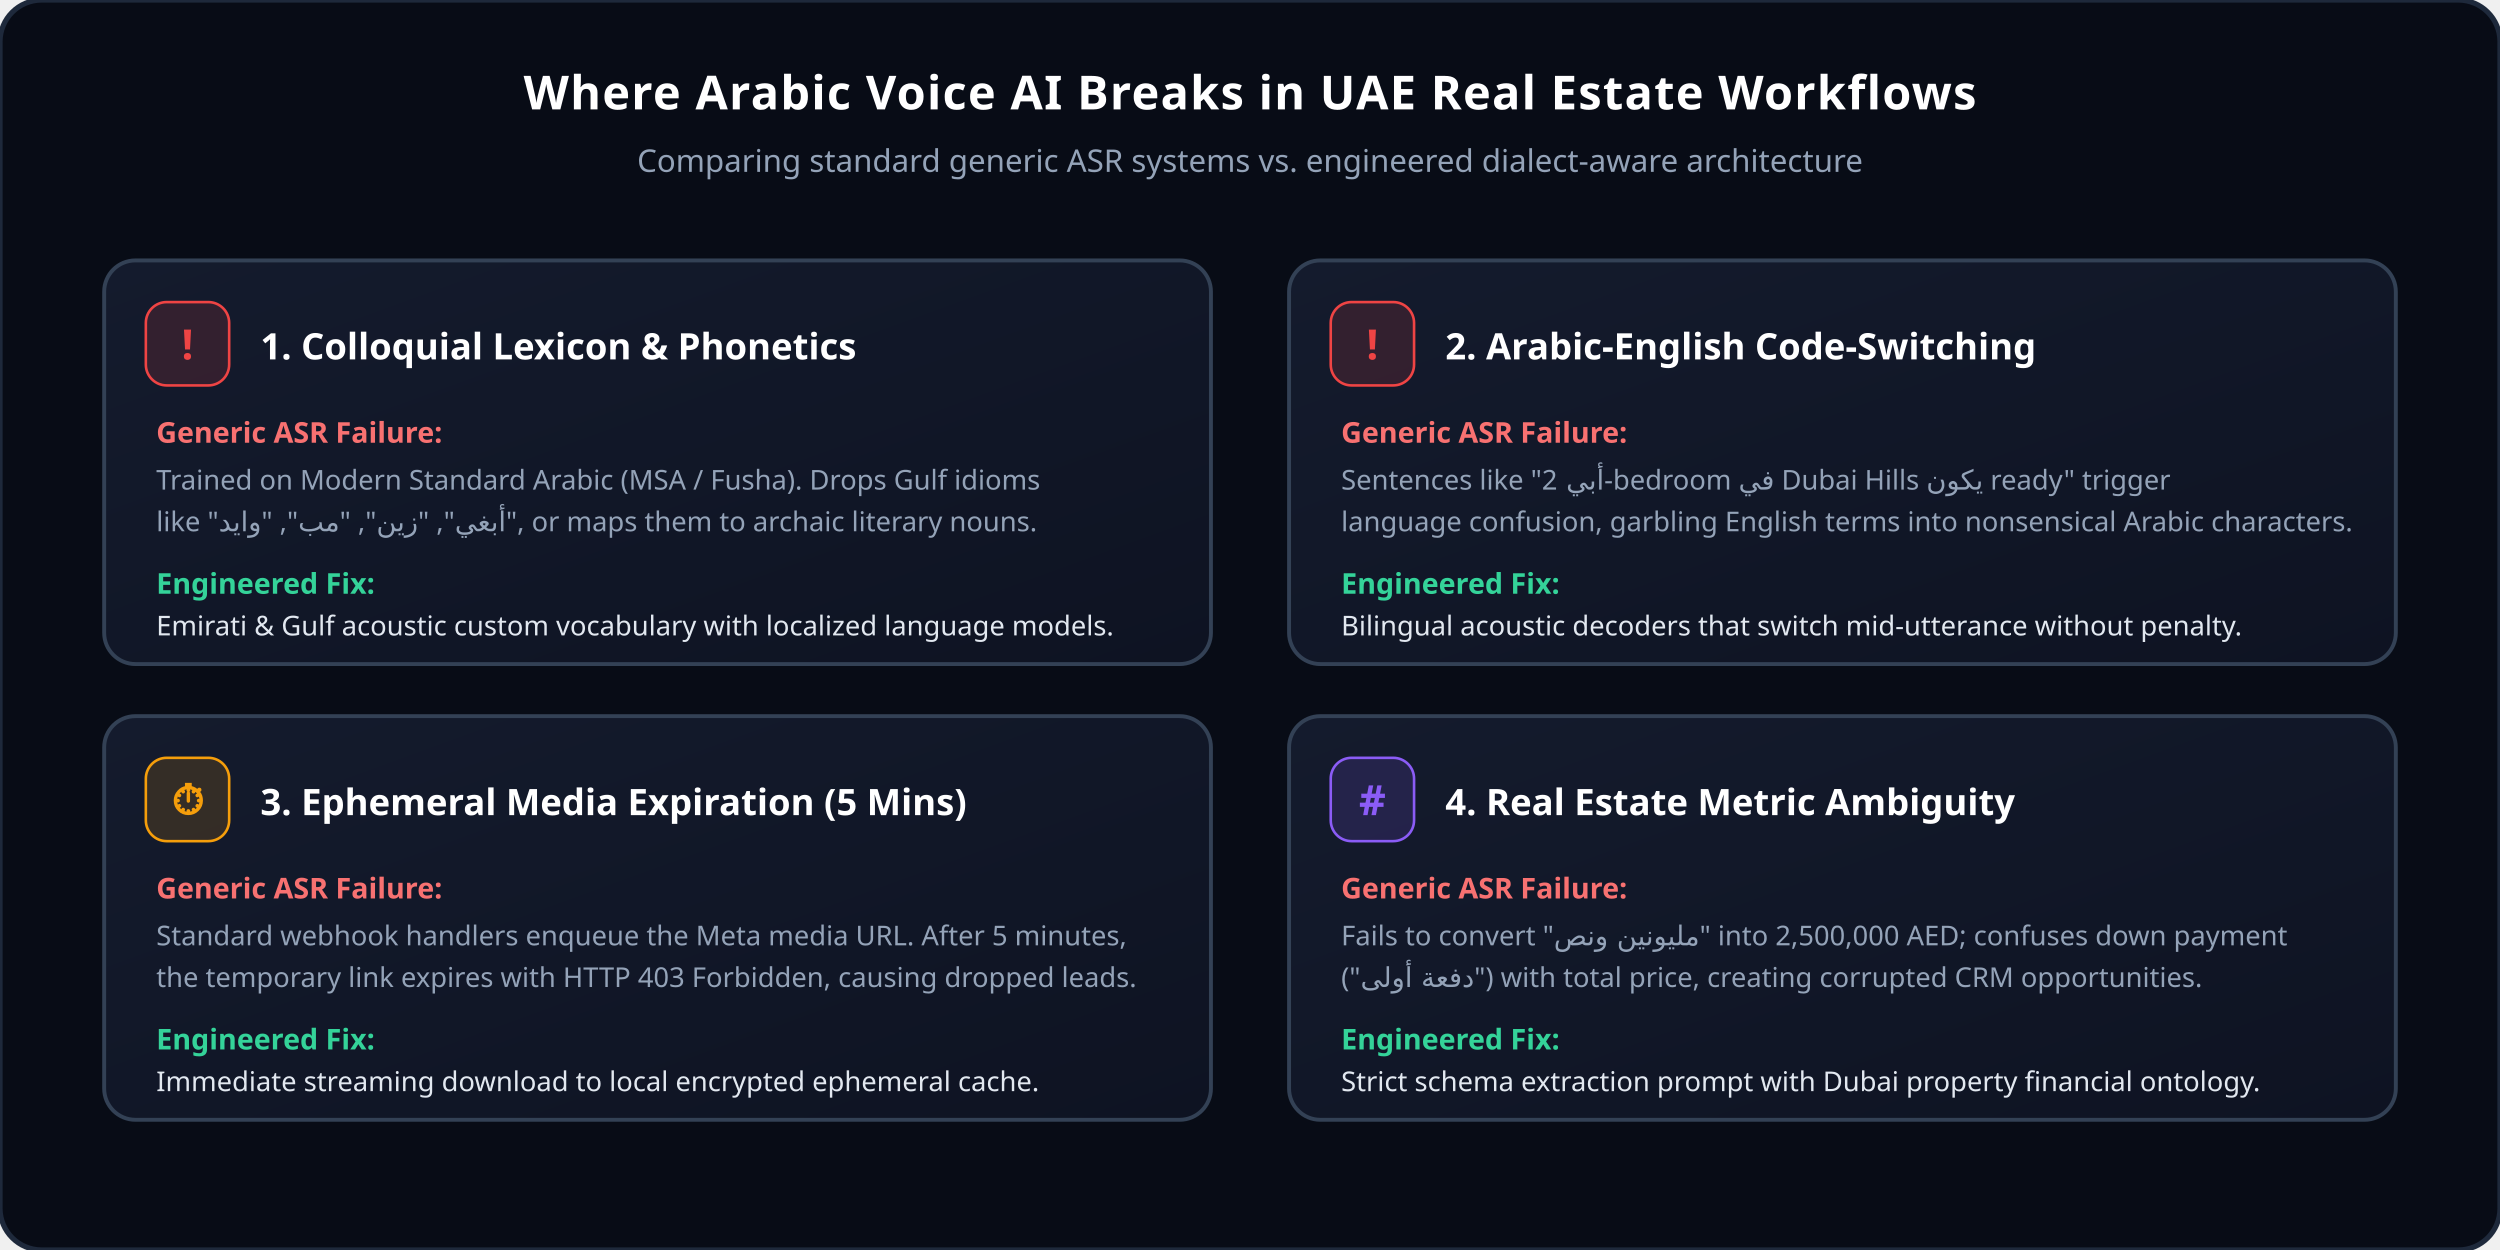
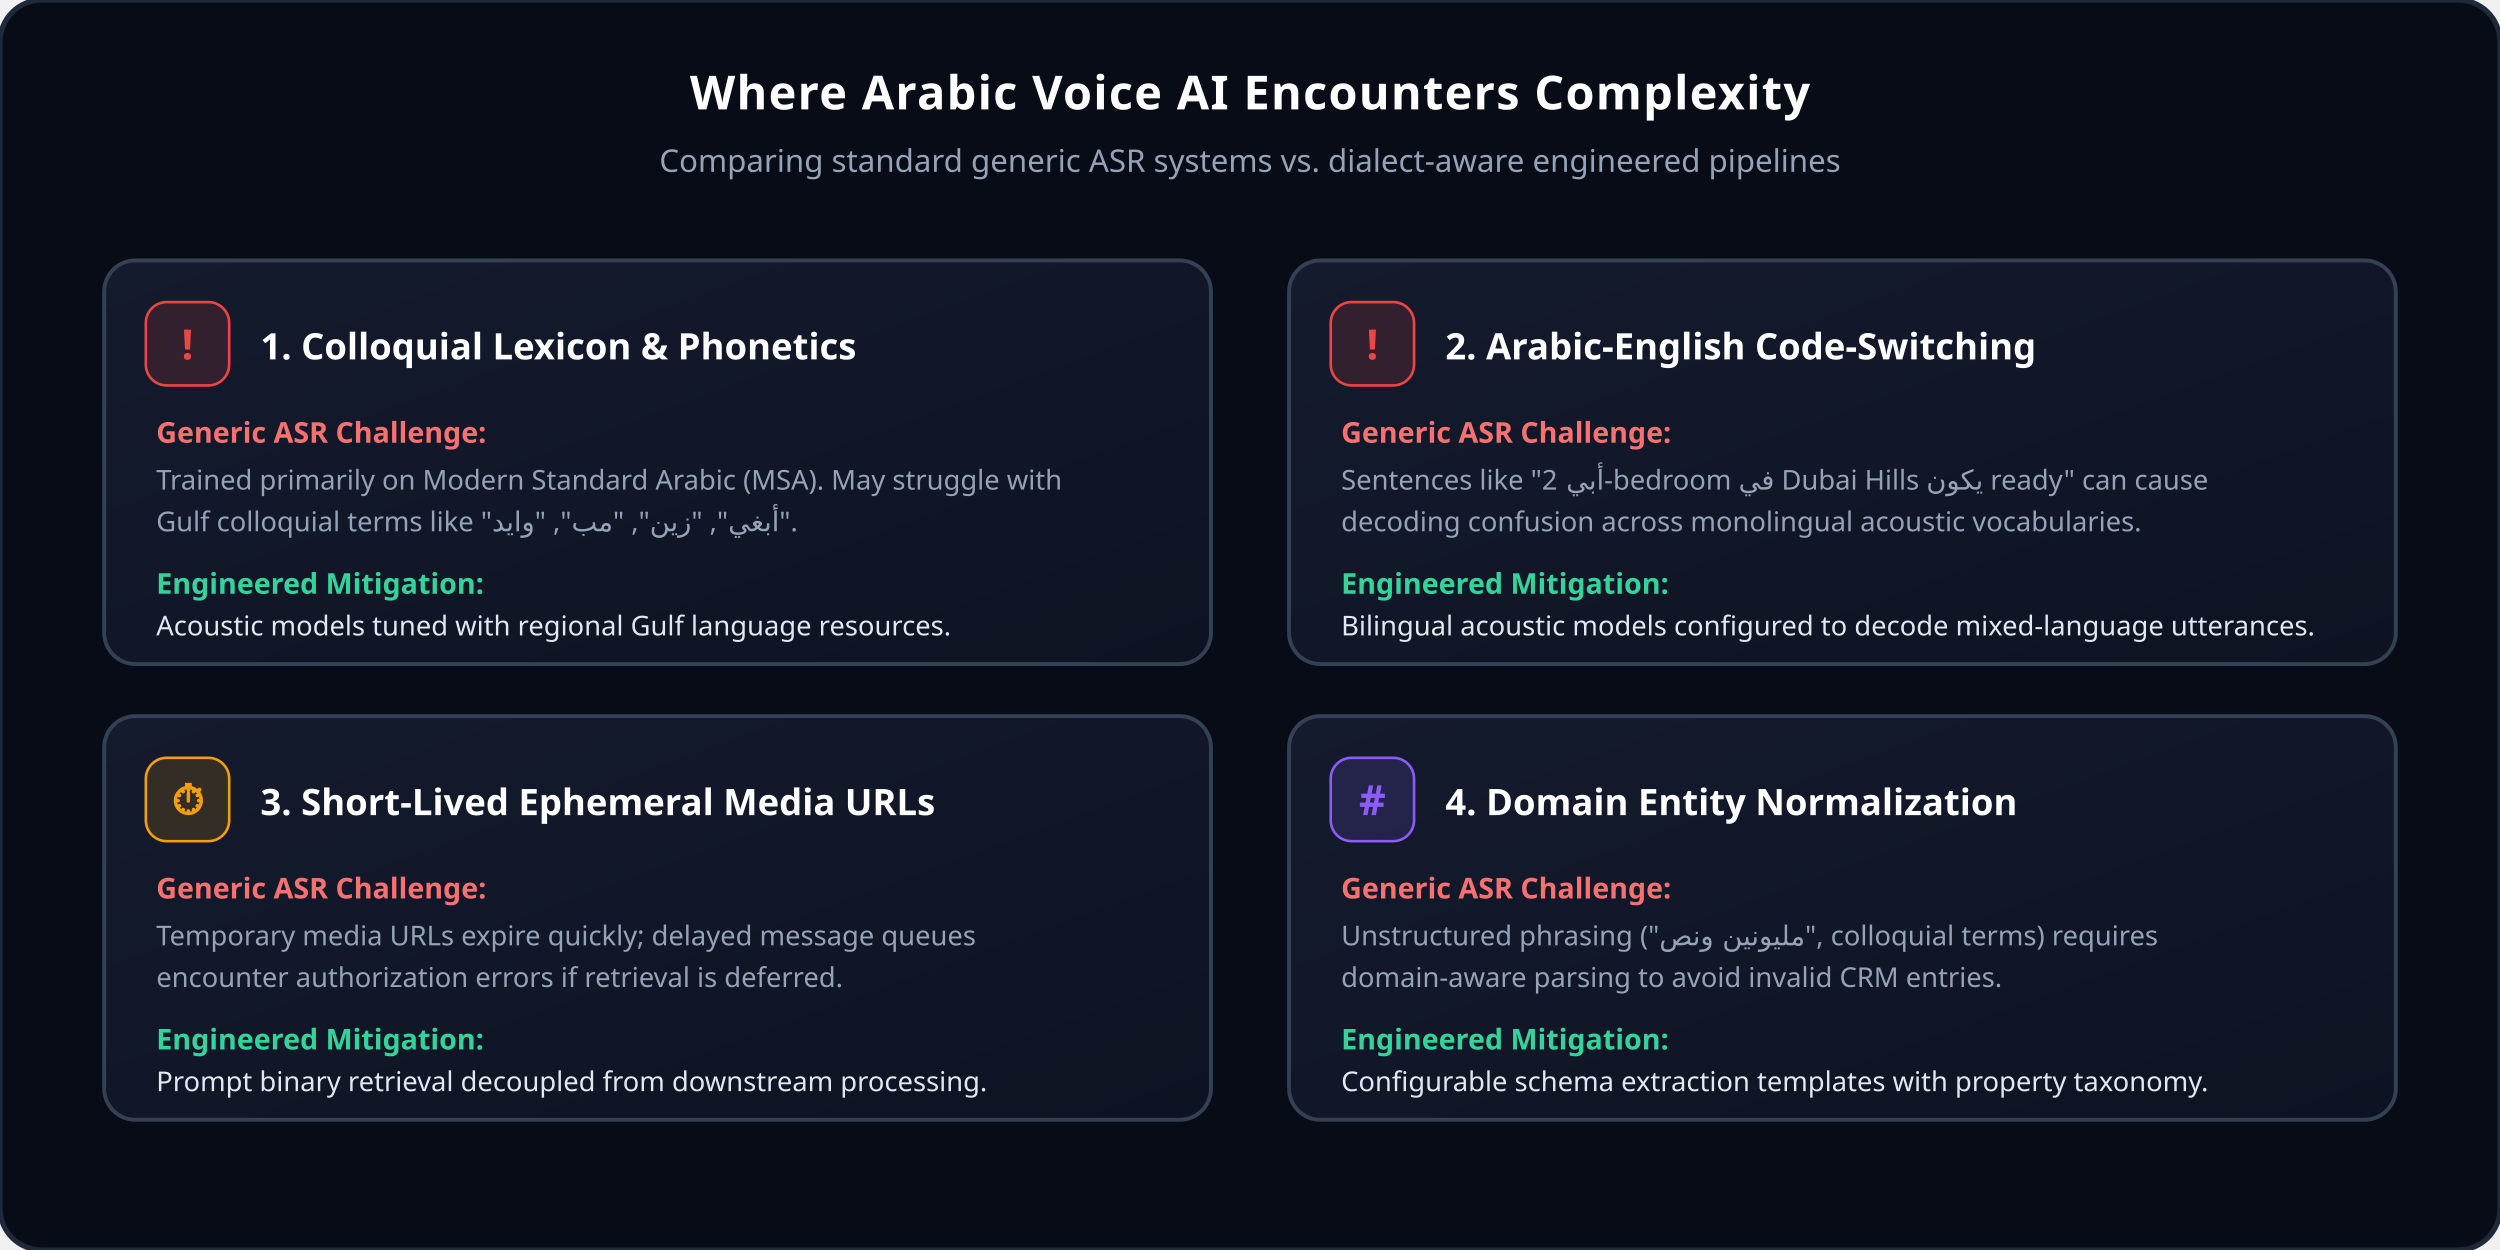
<svg xmlns="http://www.w3.org/2000/svg" viewBox="0 0 960 480" width="100%" height="100%">
  <defs>
    <linearGradient id="cardGrad" x1="0%" y1="0%" x2="100%" y2="100%">
      <stop offset="0%" stop-color="#141B2D" />
      <stop offset="100%" stop-color="#0E1322" />
    </linearGradient>
  </defs>
  <rect width="960" height="480" rx="16" fill="#080C16" stroke="#1E293B" stroke-width="2" />
-   <text x="480" y="42" text-anchor="middle" fill="#FFFFFF" font-family="system-ui, sans-serif" font-size="18" font-weight="700" letter-spacing="0.5">Where Arabic Voice AI Breaks in UAE Real Estate Workflows</text>
-   <text x="480" y="66" text-anchor="middle" fill="#94A3B8" font-family="system-ui, sans-serif" font-size="12">Comparing standard generic ASR systems vs. engineered dialect-aware architecture</text>
+   <text x="480" y="42" text-anchor="middle" fill="#FFFFFF" font-family="system-ui, sans-serif" font-size="18" font-weight="700" letter-spacing="0.5">Where Arabic Voice AI Encounters Complexity</text>
+   <text x="480" y="66" text-anchor="middle" fill="#94A3B8" font-family="system-ui, sans-serif" font-size="12">Comparing standard generic ASR systems vs. dialect-aware engineered pipelines</text>
  <g transform="translate(40, 100)">
    <rect width="425" height="155" rx="12" fill="url(#cardGrad)" stroke="#334155" stroke-width="1.5" />
    <rect x="16" y="16" width="32" height="32" rx="8" fill="#EF4444" fill-opacity="0.15" stroke="#EF4444" stroke-width="1" />
    <text x="32" y="38" text-anchor="middle" fill="#EF4444" font-family="system-ui, sans-serif" font-size="16" font-weight="bold">!</text>
    <text x="60" y="38" fill="#FFFFFF" font-family="system-ui, sans-serif" font-size="14" font-weight="600">1. Colloquial Lexicon &amp; Phonetics</text>
-     <text x="20" y="70" fill="#F87171" font-family="system-ui, sans-serif" font-size="11" font-weight="600">Generic ASR Failure:</text>
-     <text x="20" y="88" fill="#94A3B8" font-family="system-ui, sans-serif" font-size="10.5">Trained on Modern Standard Arabic (MSA / Fusha). Drops Gulf idioms</text>
-     <text x="20" y="104" fill="#94A3B8" font-family="system-ui, sans-serif" font-size="10.5">like "أبغي", "زين", "مب", "وايد", or maps them to archaic literary nouns.</text>
-     <text x="20" y="128" fill="#34D399" font-family="system-ui, sans-serif" font-size="11" font-weight="600">Engineered Fix:</text>
-     <text x="20" y="144" fill="#E2E8F0" font-family="system-ui, sans-serif" font-size="10.5">Emirati &amp; Gulf acoustic custom vocabulary with localized language models.</text>
+     <text x="20" y="70" fill="#F87171" font-family="system-ui, sans-serif" font-size="11" font-weight="600">Generic ASR Challenge:</text>
+     <text x="20" y="88" fill="#94A3B8" font-family="system-ui, sans-serif" font-size="10.5">Trained primarily on Modern Standard Arabic (MSA). May struggle with</text>
+     <text x="20" y="104" fill="#94A3B8" font-family="system-ui, sans-serif" font-size="10.5">Gulf colloquial terms like "أبغي", "زين", "مب", "وايد".</text>
+     <text x="20" y="128" fill="#34D399" font-family="system-ui, sans-serif" font-size="11" font-weight="600">Engineered Mitigation:</text>
+     <text x="20" y="144" fill="#E2E8F0" font-family="system-ui, sans-serif" font-size="10.5">Acoustic models tuned with regional Gulf language resources.</text>
  </g>
  <g transform="translate(495, 100)">
    <rect width="425" height="155" rx="12" fill="url(#cardGrad)" stroke="#334155" stroke-width="1.5" />
    <rect x="16" y="16" width="32" height="32" rx="8" fill="#EF4444" fill-opacity="0.15" stroke="#EF4444" stroke-width="1" />
    <text x="32" y="38" text-anchor="middle" fill="#EF4444" font-family="system-ui, sans-serif" font-size="16" font-weight="bold">!</text>
    <text x="60" y="38" fill="#FFFFFF" font-family="system-ui, sans-serif" font-size="14" font-weight="600">2. Arabic-English Code-Switching</text>
-     <text x="20" y="70" fill="#F87171" font-family="system-ui, sans-serif" font-size="11" font-weight="600">Generic ASR Failure:</text>
-     <text x="20" y="88" fill="#94A3B8" font-family="system-ui, sans-serif" font-size="10.5">Sentences like "أبي 2-bedroom في Dubai Hills يكون ready" trigger</text>
-     <text x="20" y="104" fill="#94A3B8" font-family="system-ui, sans-serif" font-size="10.5">language confusion, garbling English terms into nonsensical Arabic characters.</text>
-     <text x="20" y="128" fill="#34D399" font-family="system-ui, sans-serif" font-size="11" font-weight="600">Engineered Fix:</text>
-     <text x="20" y="144" fill="#E2E8F0" font-family="system-ui, sans-serif" font-size="10.5">Bilingual acoustic decoders that switch mid-utterance without penalty.</text>
+     <text x="20" y="70" fill="#F87171" font-family="system-ui, sans-serif" font-size="11" font-weight="600">Generic ASR Challenge:</text>
+     <text x="20" y="88" fill="#94A3B8" font-family="system-ui, sans-serif" font-size="10.5">Sentences like "أبي 2-bedroom في Dubai Hills يكون ready" can cause</text>
+     <text x="20" y="104" fill="#94A3B8" font-family="system-ui, sans-serif" font-size="10.5">decoding confusion across monolingual acoustic vocabularies.</text>
+     <text x="20" y="128" fill="#34D399" font-family="system-ui, sans-serif" font-size="11" font-weight="600">Engineered Mitigation:</text>
+     <text x="20" y="144" fill="#E2E8F0" font-family="system-ui, sans-serif" font-size="10.5">Bilingual acoustic models configured to decode mixed-language utterances.</text>
  </g>
  <g transform="translate(40, 275)">
    <rect width="425" height="155" rx="12" fill="url(#cardGrad)" stroke="#334155" stroke-width="1.5" />
    <rect x="16" y="16" width="32" height="32" rx="8" fill="#F59E0B" fill-opacity="0.15" stroke="#F59E0B" stroke-width="1" />
    <text x="32" y="38" text-anchor="middle" fill="#F59E0B" font-family="system-ui, sans-serif" font-size="16" font-weight="bold">⏱</text>
-     <text x="60" y="38" fill="#FFFFFF" font-family="system-ui, sans-serif" font-size="14" font-weight="600">3. Ephemeral Media Expiration (5 Mins)</text>
-     <text x="20" y="70" fill="#F87171" font-family="system-ui, sans-serif" font-size="11" font-weight="600">Generic ASR Failure:</text>
-     <text x="20" y="88" fill="#94A3B8" font-family="system-ui, sans-serif" font-size="10.5">Standard webhook handlers enqueue the Meta media URL. After 5 minutes,</text>
-     <text x="20" y="104" fill="#94A3B8" font-family="system-ui, sans-serif" font-size="10.5">the temporary link expires with HTTP 403 Forbidden, causing dropped leads.</text>
-     <text x="20" y="128" fill="#34D399" font-family="system-ui, sans-serif" font-size="11" font-weight="600">Engineered Fix:</text>
-     <text x="20" y="144" fill="#E2E8F0" font-family="system-ui, sans-serif" font-size="10.5">Immediate streaming download to local encrypted ephemeral cache.</text>
+     <text x="60" y="38" fill="#FFFFFF" font-family="system-ui, sans-serif" font-size="14" font-weight="600">3. Short-Lived Ephemeral Media URLs</text>
+     <text x="20" y="70" fill="#F87171" font-family="system-ui, sans-serif" font-size="11" font-weight="600">Generic ASR Challenge:</text>
+     <text x="20" y="88" fill="#94A3B8" font-family="system-ui, sans-serif" font-size="10.5">Temporary media URLs expire quickly; delayed message queues</text>
+     <text x="20" y="104" fill="#94A3B8" font-family="system-ui, sans-serif" font-size="10.5">encounter authorization errors if retrieval is deferred.</text>
+     <text x="20" y="128" fill="#34D399" font-family="system-ui, sans-serif" font-size="11" font-weight="600">Engineered Mitigation:</text>
+     <text x="20" y="144" fill="#E2E8F0" font-family="system-ui, sans-serif" font-size="10.5">Prompt binary retrieval decoupled from downstream processing.</text>
  </g>
  <g transform="translate(495, 275)">
    <rect width="425" height="155" rx="12" fill="url(#cardGrad)" stroke="#334155" stroke-width="1.5" />
    <rect x="16" y="16" width="32" height="32" rx="8" fill="#8B5CF6" fill-opacity="0.15" stroke="#8B5CF6" stroke-width="1" />
    <text x="32" y="38" text-anchor="middle" fill="#8B5CF6" font-family="system-ui, sans-serif" font-size="16" font-weight="bold">#</text>
-     <text x="60" y="38" fill="#FFFFFF" font-family="system-ui, sans-serif" font-size="14" font-weight="600">4. Real Estate Metric Ambiguity</text>
-     <text x="20" y="70" fill="#F87171" font-family="system-ui, sans-serif" font-size="11" font-weight="600">Generic ASR Failure:</text>
-     <text x="20" y="88" fill="#94A3B8" font-family="system-ui, sans-serif" font-size="10.5">Fails to convert "مليونين ونص" into 2,500,000 AED; confuses down payment</text>
-     <text x="20" y="104" fill="#94A3B8" font-family="system-ui, sans-serif" font-size="10.5">("دفعة أولى") with total price, creating corrupted CRM opportunities.</text>
-     <text x="20" y="128" fill="#34D399" font-family="system-ui, sans-serif" font-size="11" font-weight="600">Engineered Fix:</text>
-     <text x="20" y="144" fill="#E2E8F0" font-family="system-ui, sans-serif" font-size="10.5">Strict schema extraction prompt with Dubai property financial ontology.</text>
+     <text x="60" y="38" fill="#FFFFFF" font-family="system-ui, sans-serif" font-size="14" font-weight="600">4. Domain Entity Normalization</text>
+     <text x="20" y="70" fill="#F87171" font-family="system-ui, sans-serif" font-size="11" font-weight="600">Generic ASR Challenge:</text>
+     <text x="20" y="88" fill="#94A3B8" font-family="system-ui, sans-serif" font-size="10.5">Unstructured phrasing ("مليونين ونص", colloquial terms) requires</text>
+     <text x="20" y="104" fill="#94A3B8" font-family="system-ui, sans-serif" font-size="10.5">domain-aware parsing to avoid invalid CRM entries.</text>
+     <text x="20" y="128" fill="#34D399" font-family="system-ui, sans-serif" font-size="11" font-weight="600">Engineered Mitigation:</text>
+     <text x="20" y="144" fill="#E2E8F0" font-family="system-ui, sans-serif" font-size="10.5">Configurable schema extraction templates with property taxonomy.</text>
  </g>
</svg>
